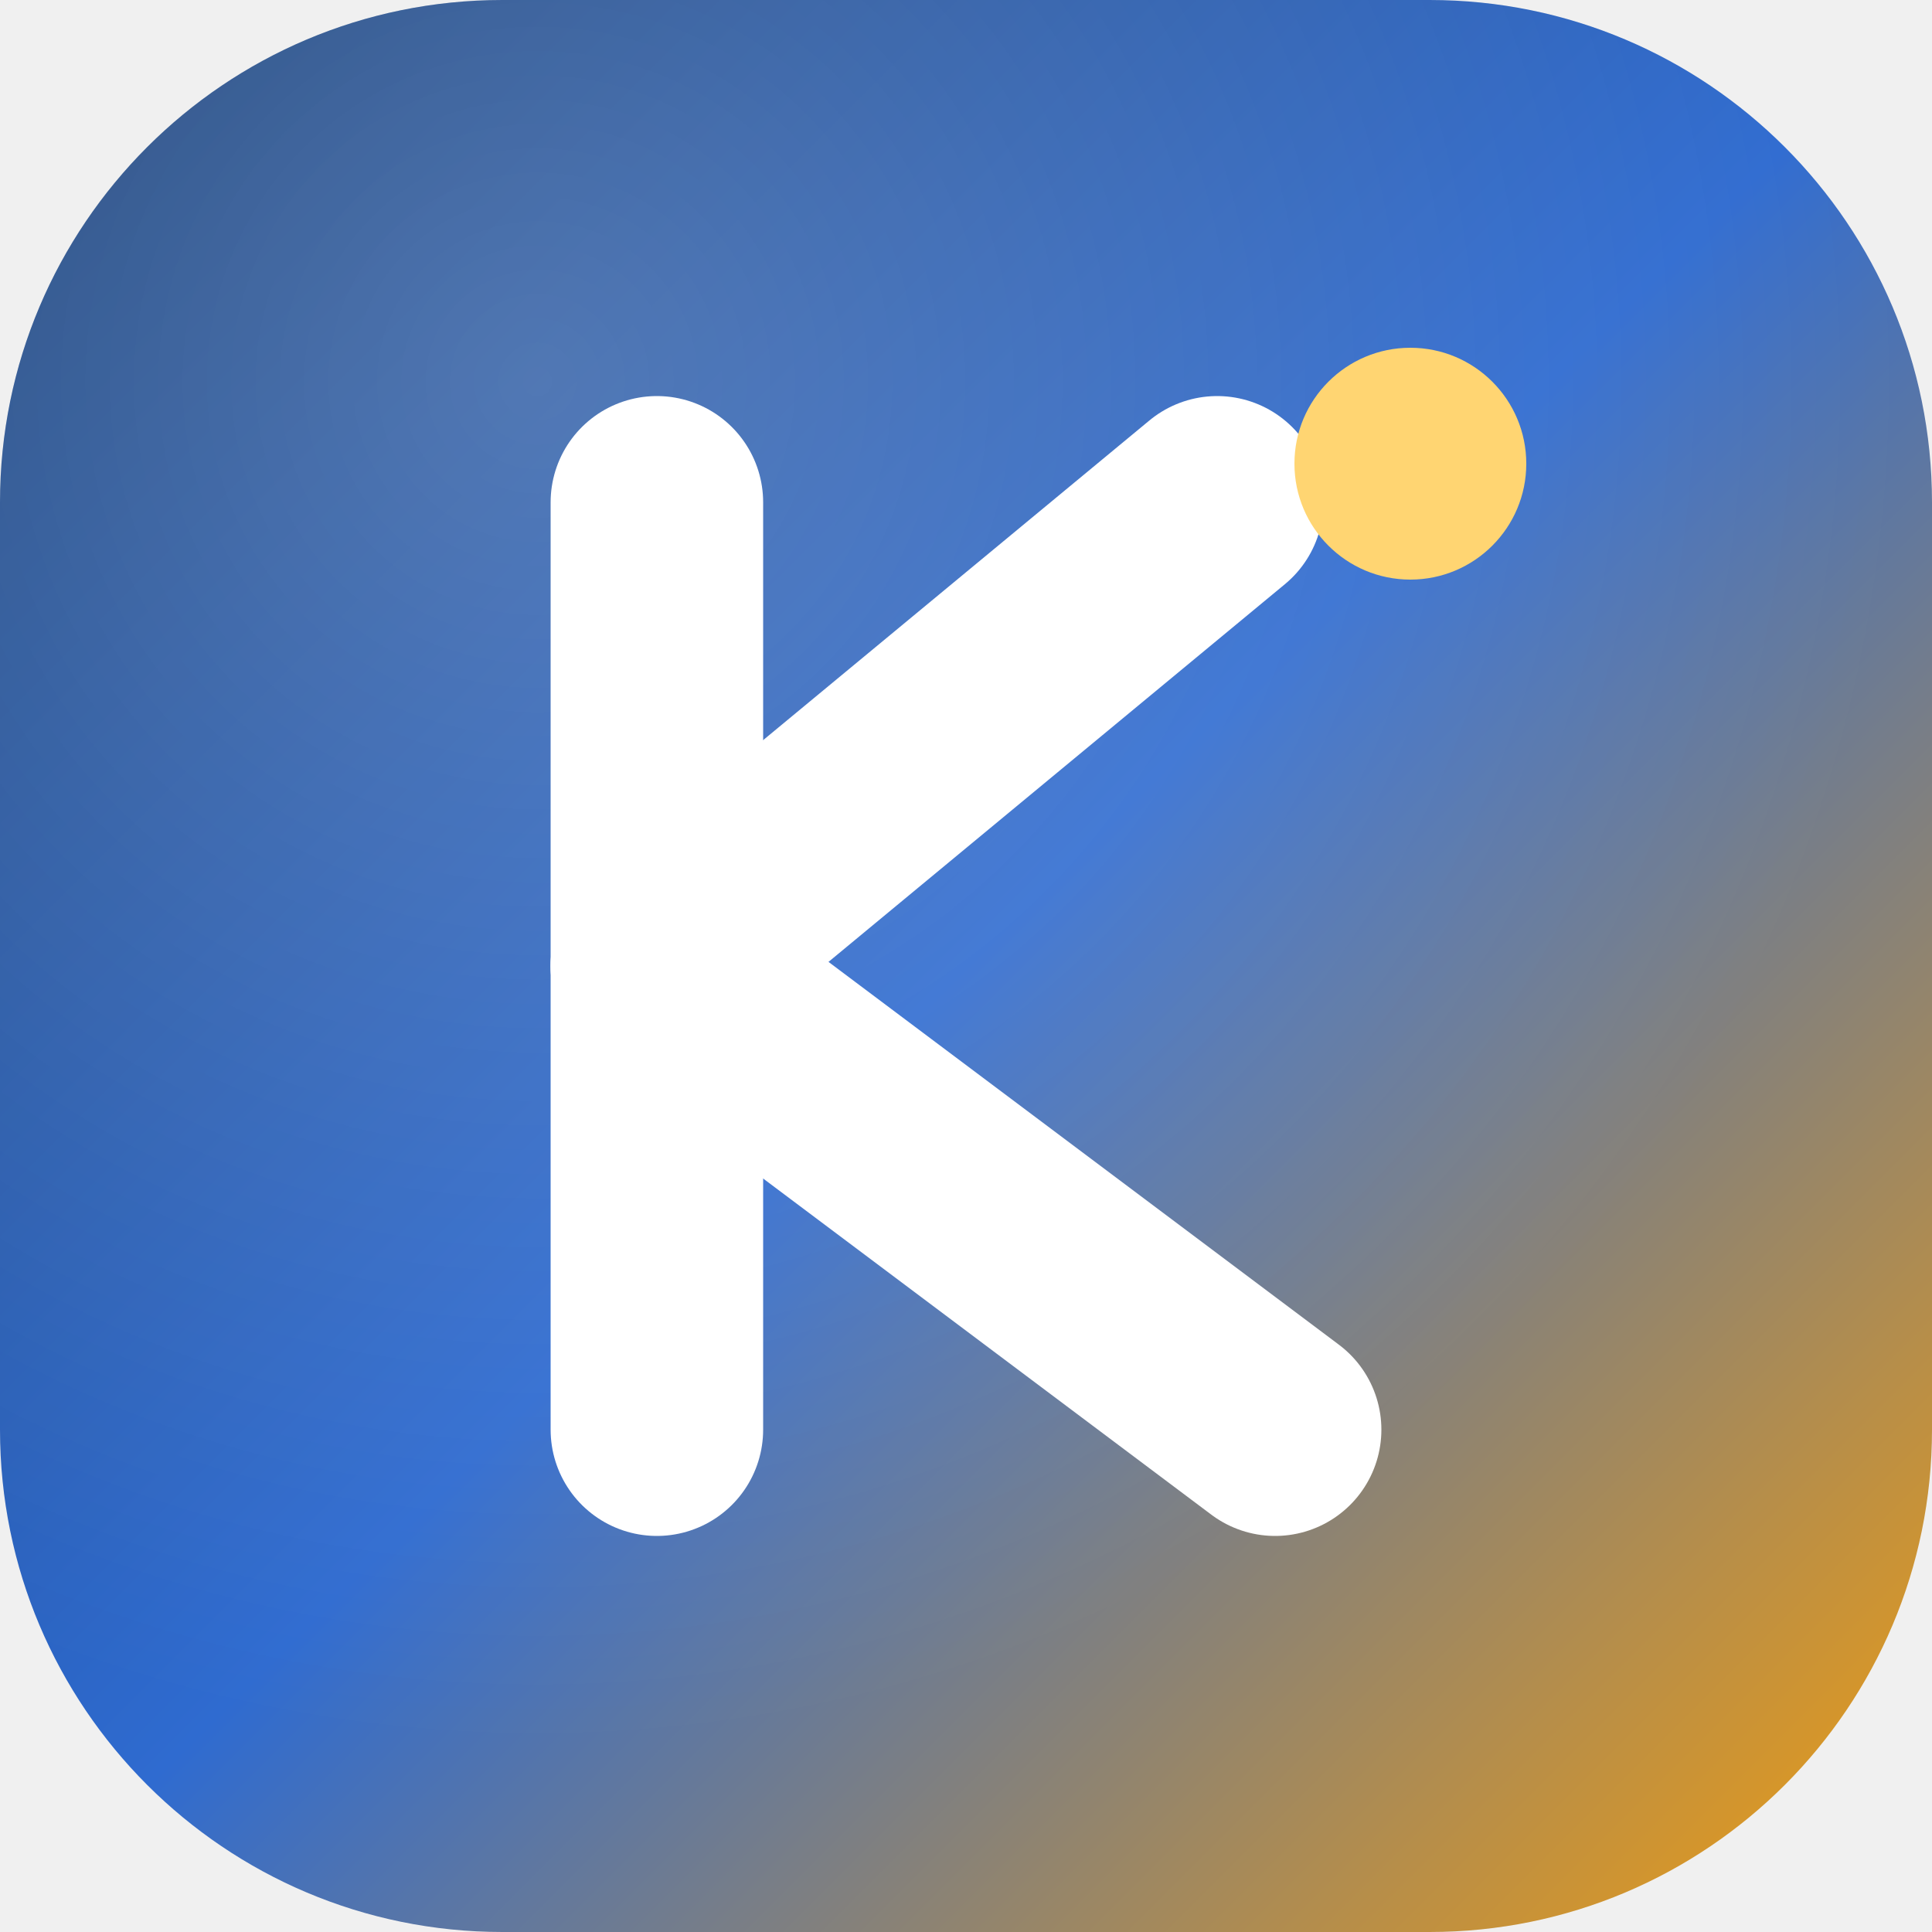
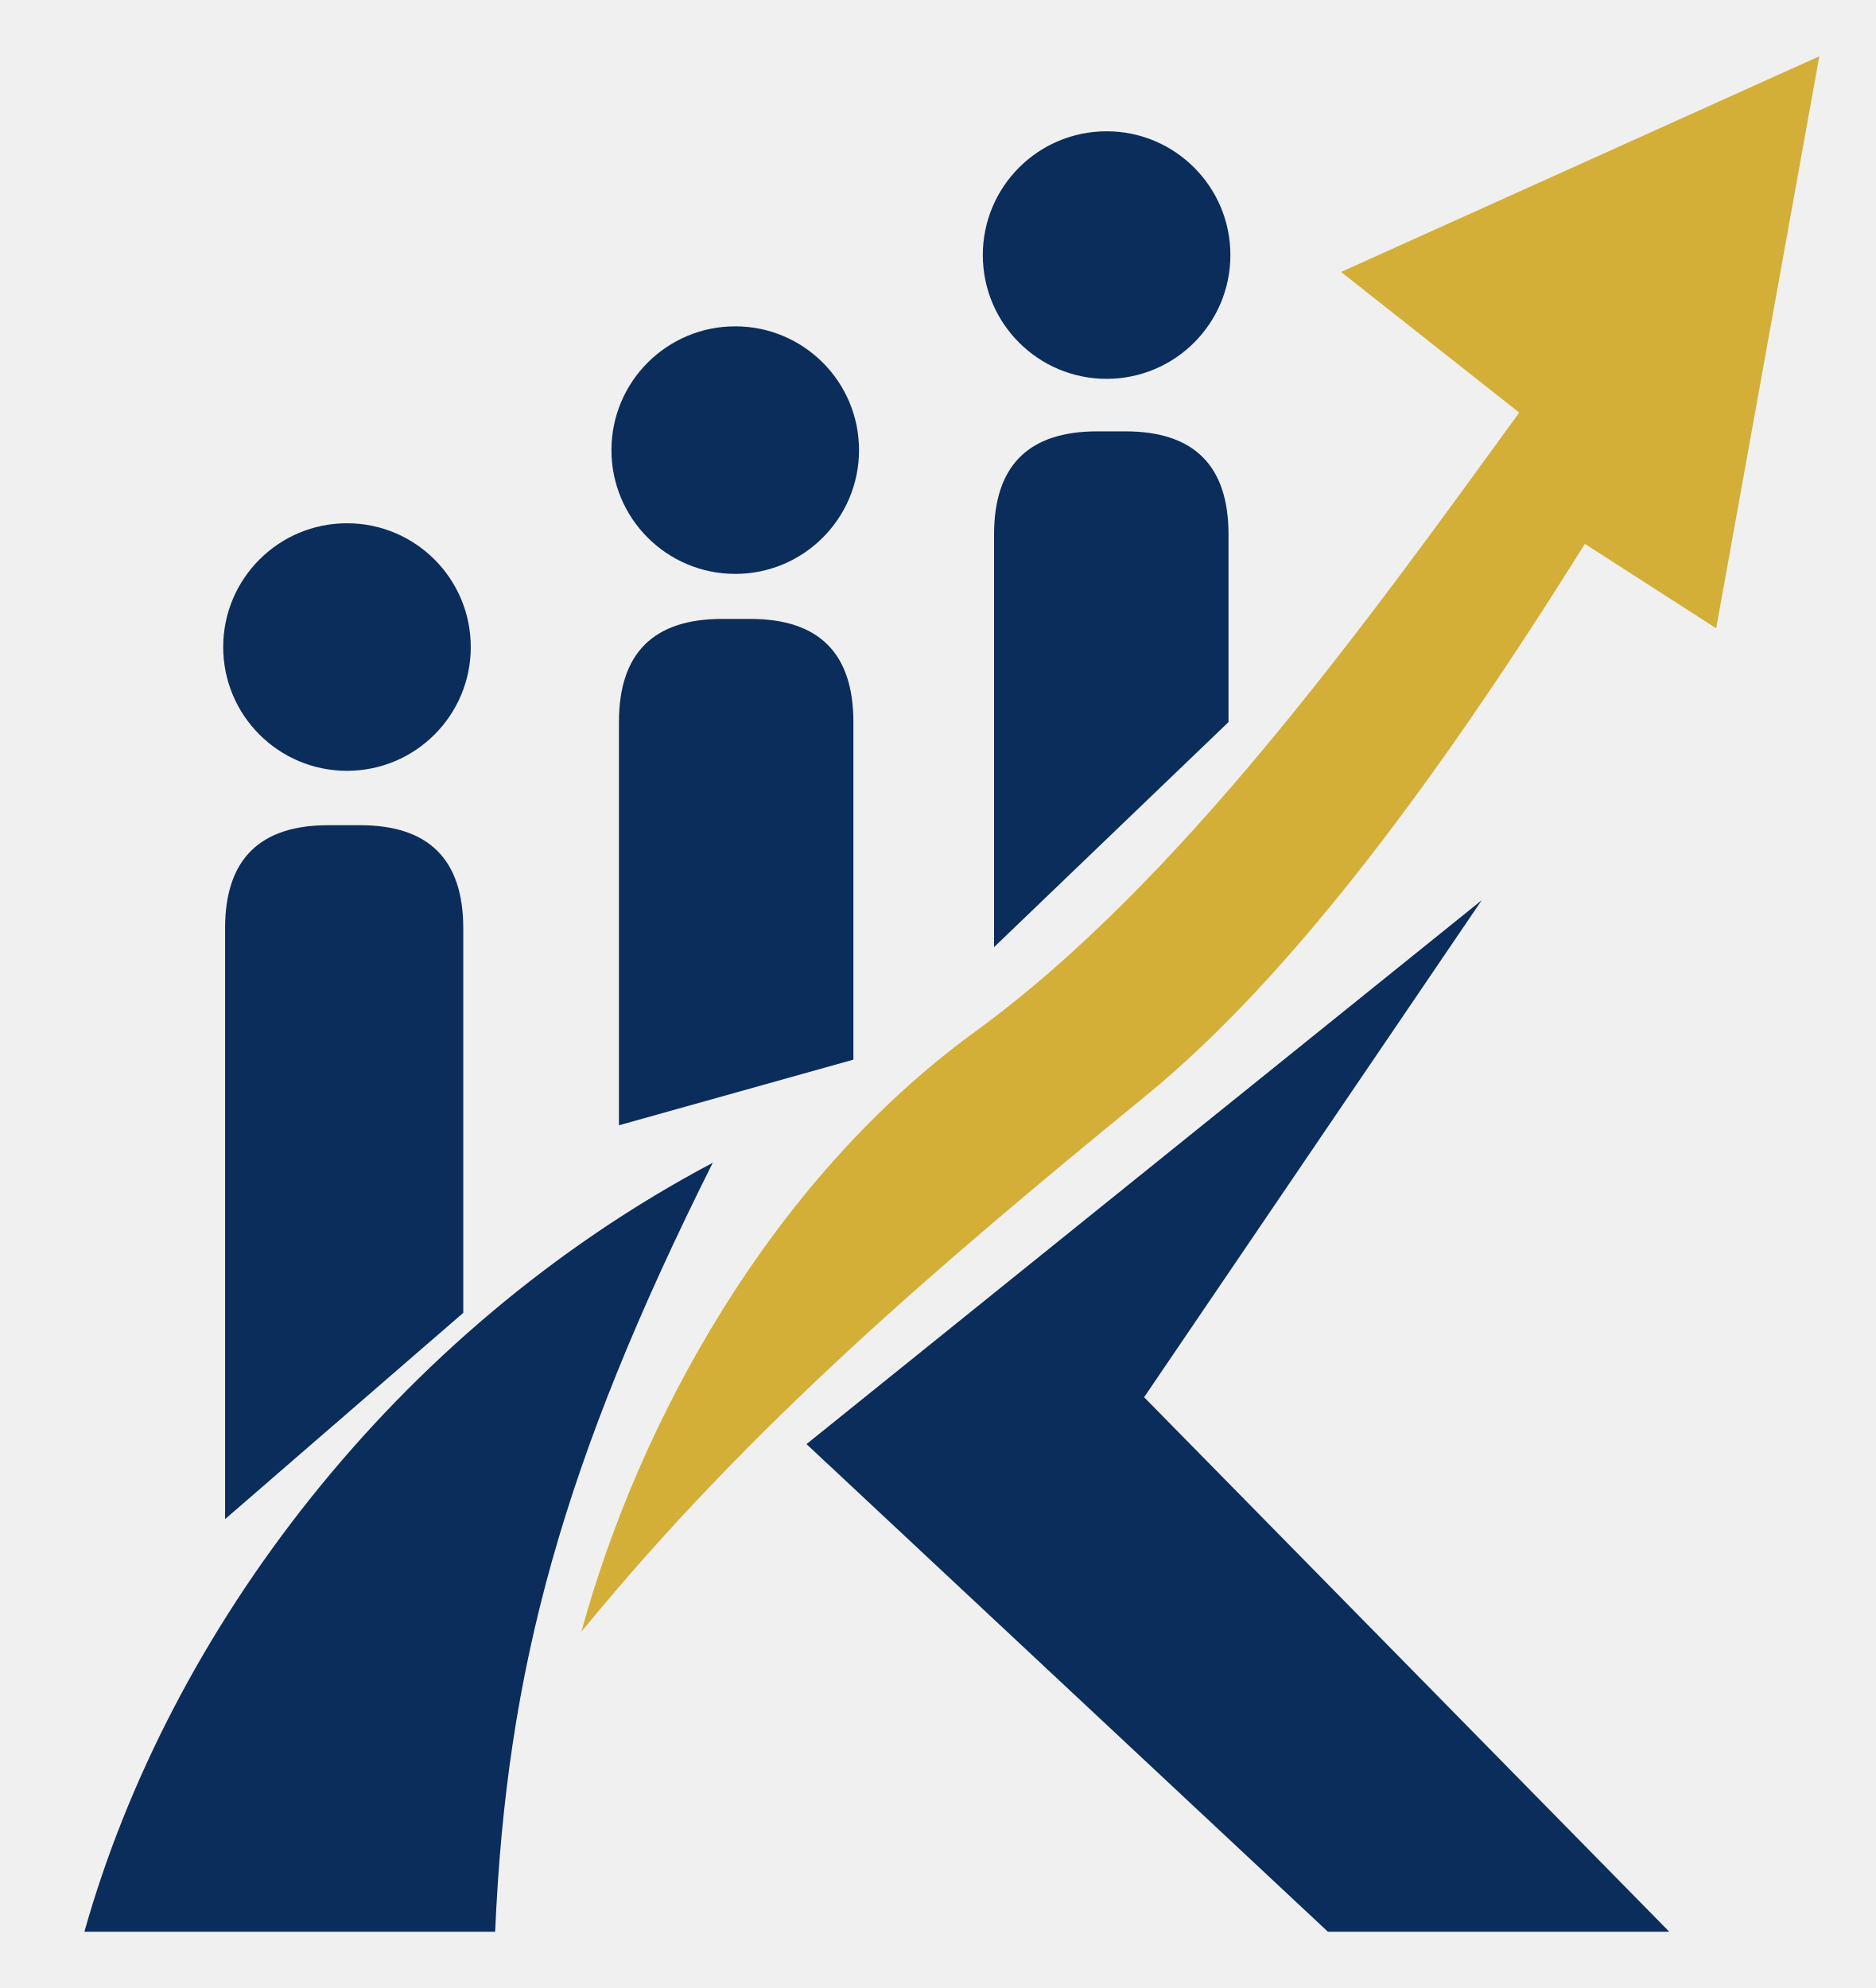
- <svg xmlns="http://www.w3.org/2000/svg" viewBox="0 0 100 100" role="img" aria-label="Kanbann Consulting Solutions">
-   <defs>
-     <linearGradient id="kMark" x1="0" y1="0" x2="1" y2="1">
-       <stop offset="0" stop-color="#123a72" />
-       <stop offset="0.5" stop-color="#2f6bd0" />
-       <stop offset="1" stop-color="#f59e0b" />
-     </linearGradient>
-     <radialGradient id="kSheen" cx="0.28" cy="0.2" r="0.7">
-       <stop offset="0" stop-color="#ffffff" stop-opacity="0.22" />
-       <stop offset="1" stop-color="#ffffff" stop-opacity="0" />
-     </radialGradient>
-   </defs>
-   <rect x="0" y="0" width="100" height="100" rx="26" fill="url(#kMark)" />
-   <rect x="0" y="0" width="100" height="100" rx="26" fill="url(#kSheen)" />
-   <g fill="none" stroke="#ffffff" stroke-width="11" stroke-linecap="round" stroke-linejoin="round">
-     <path d="M34 26 V74" />
-     <path d="M34 50 L63 26" />
-     <path d="M34 50 L66 74" />
-   </g>
-   <circle cx="73" cy="24" r="6" fill="#ffd572" />
+ <svg xmlns="http://www.w3.org/2000/svg" viewBox="3 1 100 106" role="img" aria-label="Kanbann Consulting Solutions">
+   <circle cx="21.5" cy="35.5" r="6.6" fill="#0B2D5B" />
+   <circle cx="42.2" cy="25" r="6.6" fill="#0B2D5B" />
+   <circle cx="62" cy="14.6" r="6.6" fill="#0B2D5B" />
+   <path d="M 15 82 L 15 50.5 Q 15 45 20.5 45 L 22.2 45 Q 27.7 45 27.7 50.5 L 27.7 71 Z" fill="#0B2D5B" />
+   <path d="M 36 61 L 36 39.5 Q 36 34 41.5 34 L 43 34 Q 48.5 34 48.5 39.5 L 48.5 57.5 Z" fill="#0B2D5B" />
+   <path d="M 56 51.5 L 56 29.5 Q 56 24 61.5 24 L 63 24 Q 68.5 24 68.5 29.5 L 68.5 39.5 Z" fill="#0B2D5B" />
+   <path d="M 7.5 104 C 12 88 24 72 41 63 C 33 79 30 90 29.4 104 Z" fill="#0B2D5B" />
+   <path d="M 46 78 L 82 49 L 64 75.5 L 92 104 L 73.8 104 Z" fill="#0B2D5B" />
+   <path d="M 34 88 C 37 77 44 64 55 56 C 66 48 76 34 84 23 L 74.5 15.5 L 100 4 L 94.5 34.5 L 87.5 30 C 80 42 72 53 64 59.5 C 53 68.5 43 77 34 88 Z" fill="#D4AF37" />
</svg>
